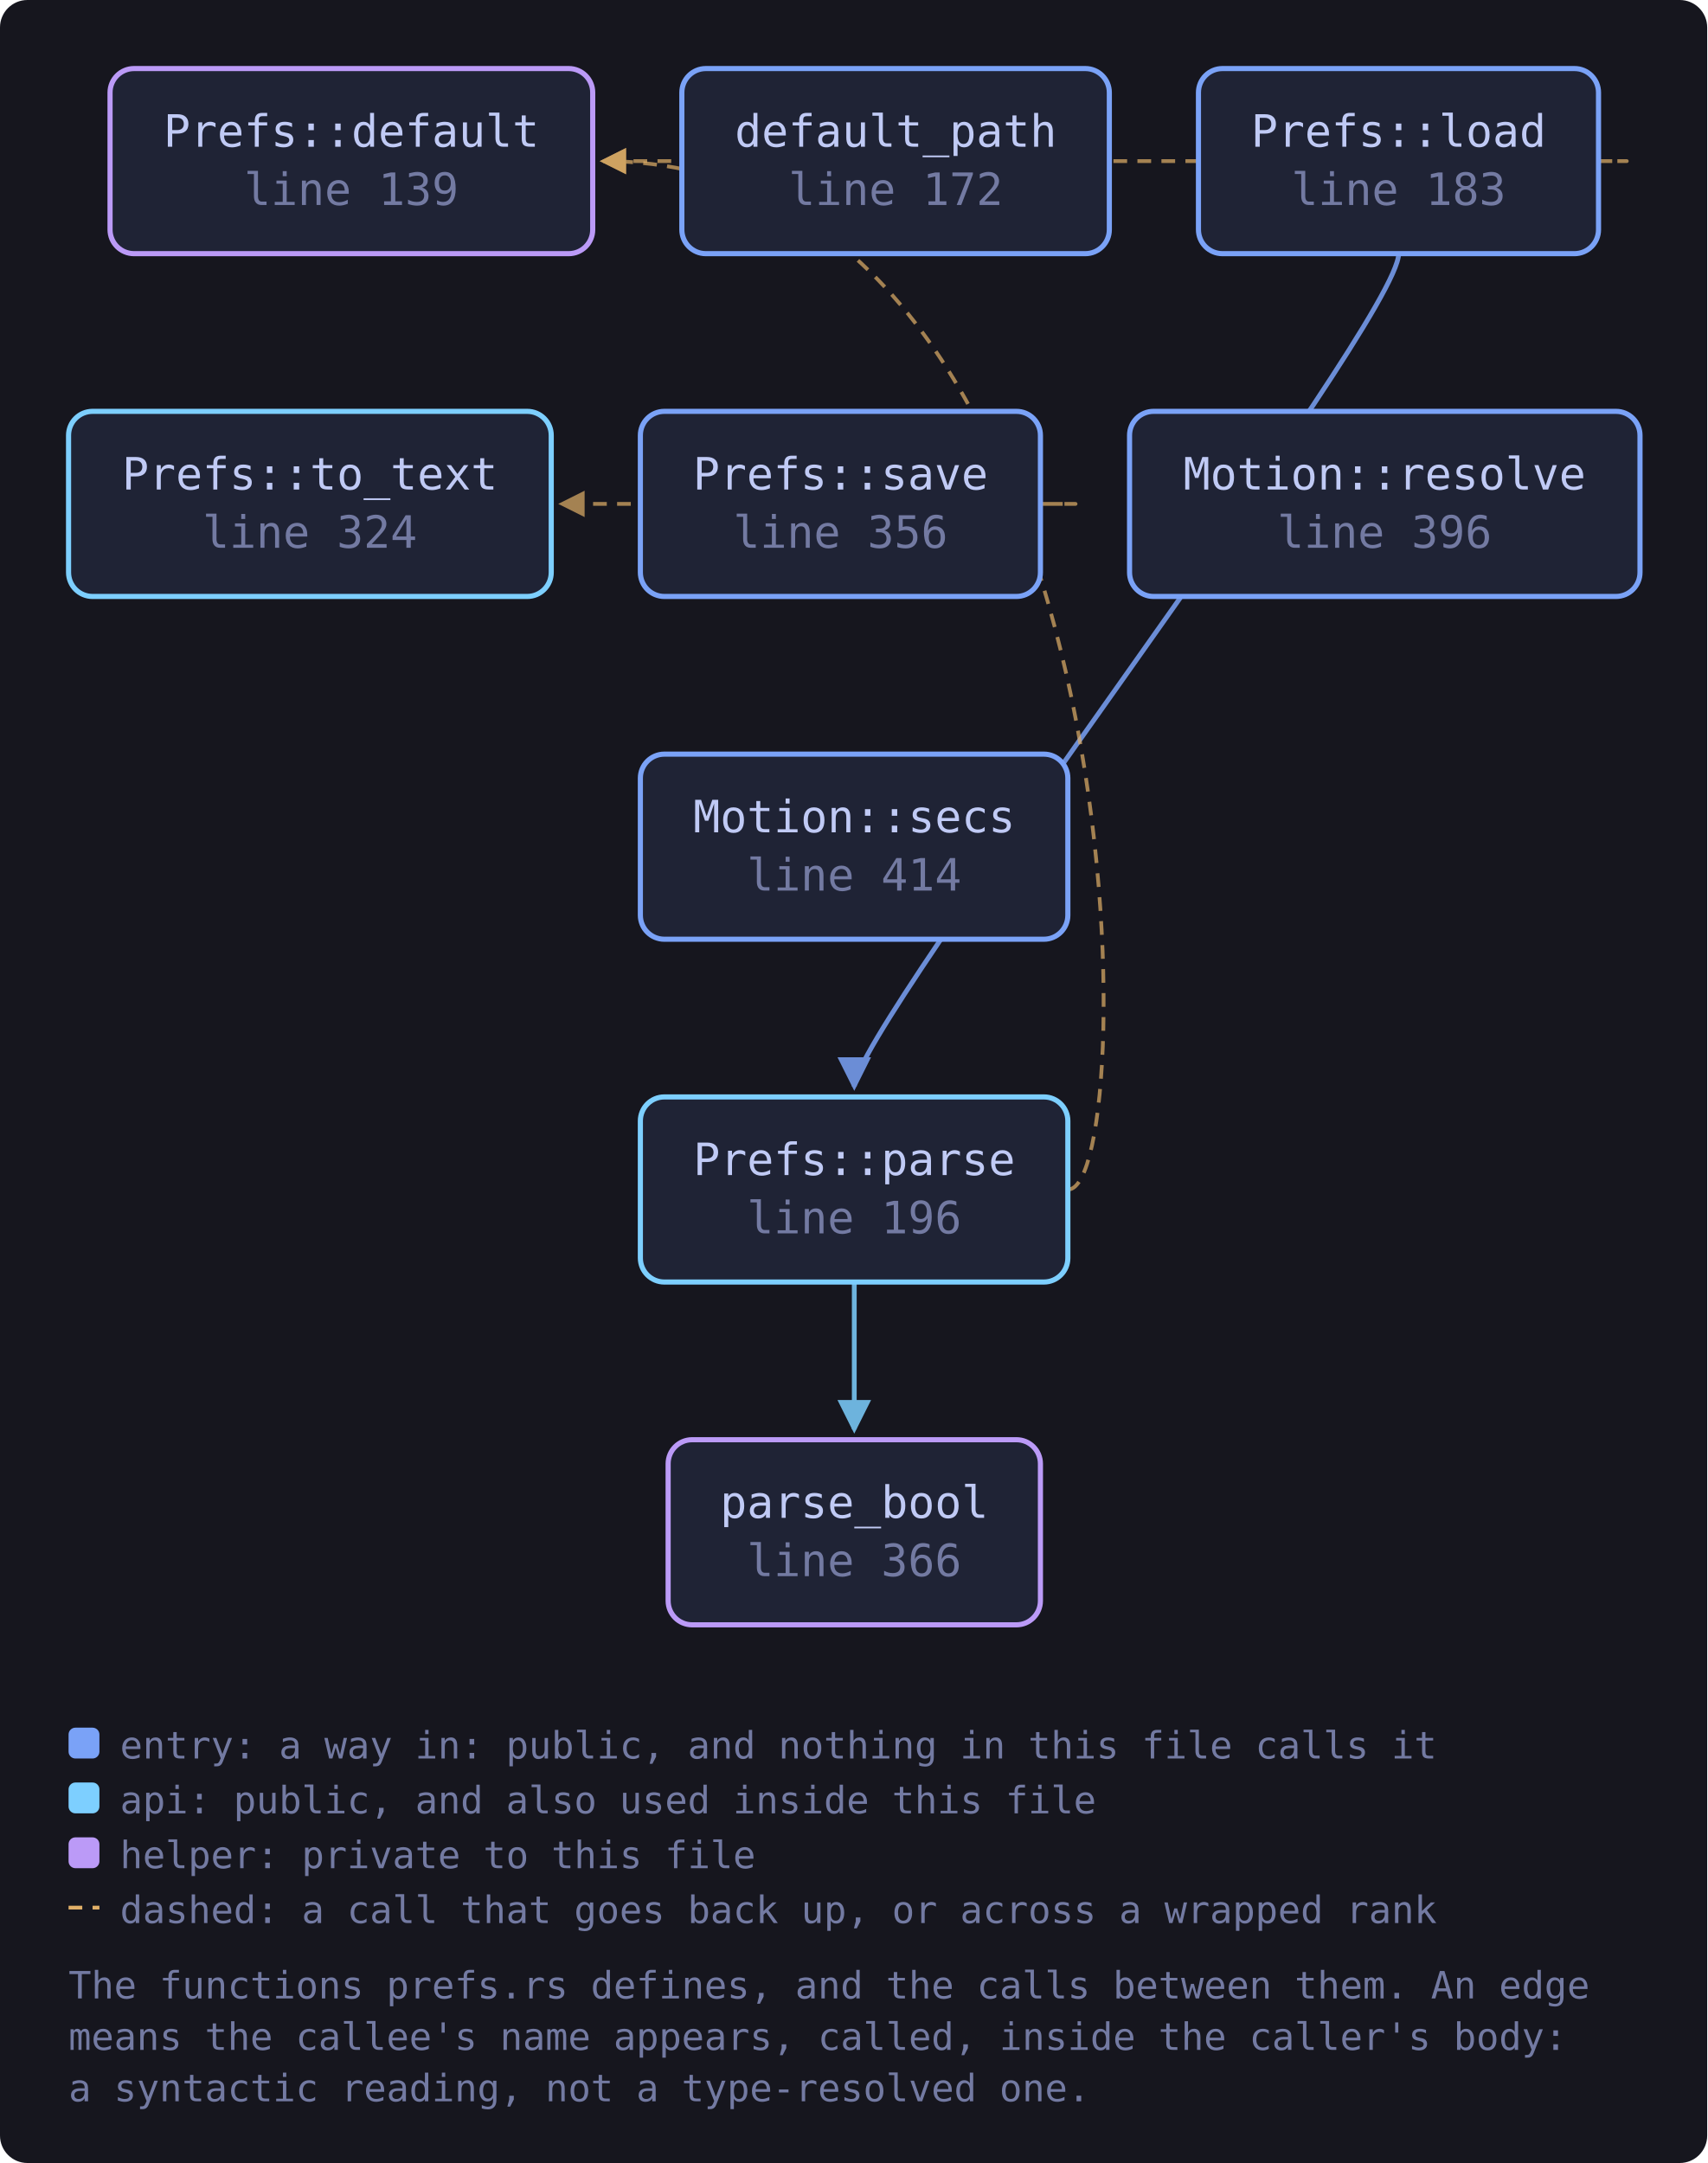
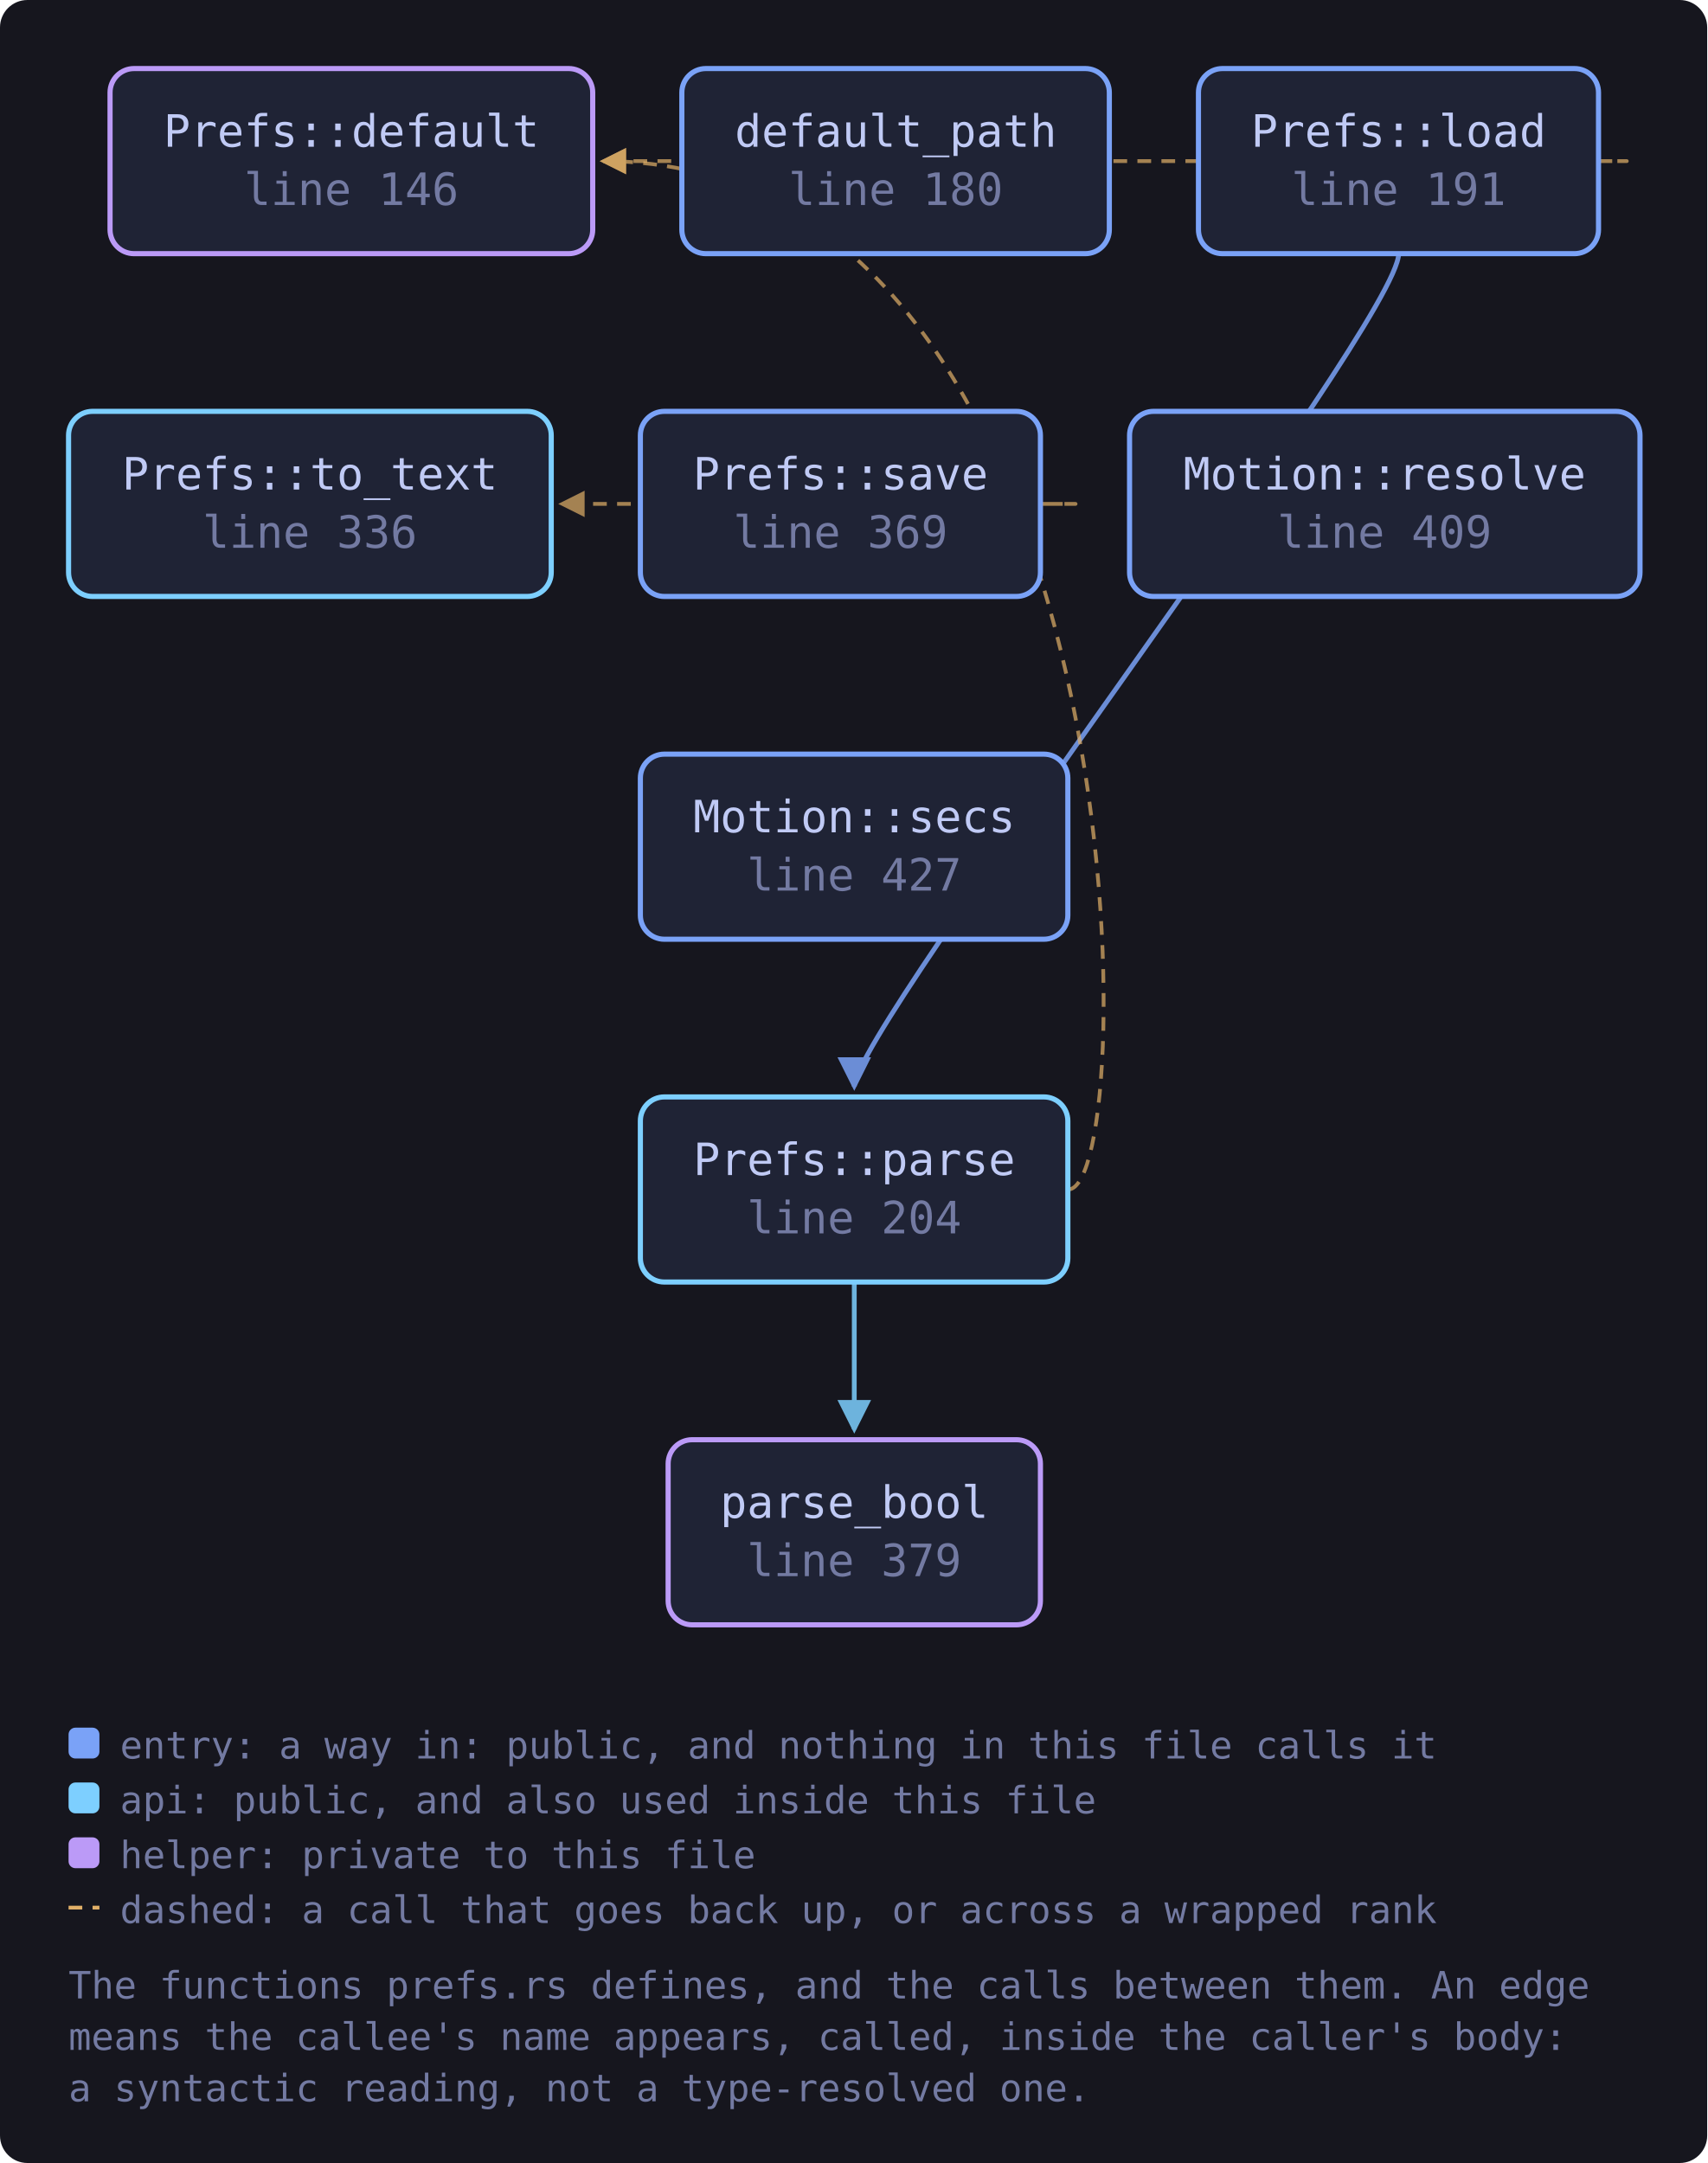
<svg xmlns="http://www.w3.org/2000/svg" viewBox="0 0 498 631" width="498" height="631" style="max-width:100%;height:auto" role="img" aria-label="flowchart">
  <defs>
    <marker id="a-muted" viewBox="0 0 8 8" refX="7" refY="4" markerWidth="7" markerHeight="7" orient="auto-start-reverse">
      <path d="M0 0 L8 4 L0 8 z" fill="var(--muted, #737aa2)" />
    </marker>
    <marker id="a-warn" viewBox="0 0 8 8" refX="7" refY="4" markerWidth="7" markerHeight="7" orient="auto-start-reverse">
      <path d="M0 0 L8 4 L0 8 z" fill="var(--warn, #e0af68)" />
    </marker>
    <marker id="a-accent" viewBox="0 0 8 8" refX="7" refY="4" markerWidth="7" markerHeight="7" orient="auto-start-reverse">
      <path d="M0 0 L8 4 L0 8 z" fill="var(--accent, #7aa2f7)" />
    </marker>
    <marker id="a-cyan" viewBox="0 0 8 8" refX="7" refY="4" markerWidth="7" markerHeight="7" orient="auto-start-reverse">
      <path d="M0 0 L8 4 L0 8 z" fill="var(--cyan, #7dcfff)" />
    </marker>
    <marker id="a-accent-2" viewBox="0 0 8 8" refX="7" refY="4" markerWidth="7" markerHeight="7" orient="auto-start-reverse">
      <path d="M0 0 L8 4 L0 8 z" fill="var(--accent-2, #bb9af7)" />
    </marker>
  </defs>
  <rect x="0" y="0" width="498" height="631" fill="var(--bg-inset, #16161e)" rx="8" />
  <path d="M466.3 47.0 C 488.3 47.0, 488.3 47.0, 175.9 47.0" fill="none" stroke="var(--warn, #e0af68)" stroke-width="1.1" opacity="0.7" stroke-dasharray="4 3" marker-end="url(#a-warn)" />
  <path d="M408.0 74.0 C 408.0 94.0, 249.2 300.0, 249.2 317.0" fill="none" stroke="var(--accent, #7aa2f7)" stroke-width="1.4" opacity="0.85" marker-end="url(#a-accent)" />
  <path d="M311.6 347.0 C 333.6 347.0, 333.6 47.0, 175.9 47.0" fill="none" stroke="var(--warn, #e0af68)" stroke-width="1.1" opacity="0.7" stroke-dasharray="4 3" marker-end="url(#a-warn)" />
  <path d="M249.2 374.0 C 249.2 394.0, 249.2 400.0, 249.2 417.0" fill="none" stroke="var(--cyan, #7dcfff)" stroke-width="1.4" opacity="0.85" marker-end="url(#a-cyan)" />
  <path d="M303.5 147.0 C 325.5 147.0, 325.5 147.0, 163.8 147.0" fill="none" stroke="var(--warn, #e0af68)" stroke-width="1.1" opacity="0.7" stroke-dasharray="4 3" marker-end="url(#a-warn)" />
-   <a href="https://github.com/tilas01/veilvoice/blob/main/crates/veilvoice-gui/src/prefs.rs#L139" target="_blank" rel="noopener noreferrer">
+   <a href="https://github.com/tilas01/veilvoice/blob/main/crates/veilvoice-gui/src/prefs.rs#L146" target="_blank" rel="noopener noreferrer">
    <rect x="32.1" y="20.0" width="140.8" height="54.0" rx="7" fill="var(--bg-soft, #1f2335)" stroke="var(--accent-2, #bb9af7)" stroke-width="1.5" />
    <text x="102.5" y="42.8" font-family="ui-monospace, SFMono-Regular, Menlo, Consolas, monospace" font-size="13" fill="var(--fg, #c0caf5)" text-anchor="middle">Prefs::default</text>
-     <text x="102.5" y="59.8" font-family="ui-monospace, SFMono-Regular, Menlo, Consolas, monospace" font-size="13" fill="var(--muted, #737aa2)" text-anchor="middle">line 139</text>
+     <text x="102.5" y="59.8" font-family="ui-monospace, SFMono-Regular, Menlo, Consolas, monospace" font-size="13" fill="var(--muted, #737aa2)" text-anchor="middle">line 146</text>
  </a>
-   <a href="https://github.com/tilas01/veilvoice/blob/main/crates/veilvoice-gui/src/prefs.rs#L172" target="_blank" rel="noopener noreferrer">
+   <a href="https://github.com/tilas01/veilvoice/blob/main/crates/veilvoice-gui/src/prefs.rs#L180" target="_blank" rel="noopener noreferrer">
    <rect x="198.9" y="20.0" width="124.7" height="54.0" rx="7" fill="var(--bg-soft, #1f2335)" stroke="var(--accent, #7aa2f7)" stroke-width="1.5" />
    <text x="261.3" y="42.8" font-family="ui-monospace, SFMono-Regular, Menlo, Consolas, monospace" font-size="13" fill="var(--fg, #c0caf5)" text-anchor="middle">default_path</text>
-     <text x="261.3" y="59.8" font-family="ui-monospace, SFMono-Regular, Menlo, Consolas, monospace" font-size="13" fill="var(--muted, #737aa2)" text-anchor="middle">line 172</text>
+     <text x="261.3" y="59.8" font-family="ui-monospace, SFMono-Regular, Menlo, Consolas, monospace" font-size="13" fill="var(--muted, #737aa2)" text-anchor="middle">line 180</text>
  </a>
-   <a href="https://github.com/tilas01/veilvoice/blob/main/crates/veilvoice-gui/src/prefs.rs#L183" target="_blank" rel="noopener noreferrer">
+   <a href="https://github.com/tilas01/veilvoice/blob/main/crates/veilvoice-gui/src/prefs.rs#L191" target="_blank" rel="noopener noreferrer">
    <rect x="349.6" y="20.0" width="116.7" height="54.0" rx="7" fill="var(--bg-soft, #1f2335)" stroke="var(--accent, #7aa2f7)" stroke-width="1.5" />
    <text x="408.0" y="42.8" font-family="ui-monospace, SFMono-Regular, Menlo, Consolas, monospace" font-size="13" fill="var(--fg, #c0caf5)" text-anchor="middle">Prefs::load</text>
-     <text x="408.0" y="59.8" font-family="ui-monospace, SFMono-Regular, Menlo, Consolas, monospace" font-size="13" fill="var(--muted, #737aa2)" text-anchor="middle">line 183</text>
+     <text x="408.0" y="59.8" font-family="ui-monospace, SFMono-Regular, Menlo, Consolas, monospace" font-size="13" fill="var(--muted, #737aa2)" text-anchor="middle">line 191</text>
  </a>
-   <a href="https://github.com/tilas01/veilvoice/blob/main/crates/veilvoice-gui/src/prefs.rs#L196" target="_blank" rel="noopener noreferrer">
+   <a href="https://github.com/tilas01/veilvoice/blob/main/crates/veilvoice-gui/src/prefs.rs#L204" target="_blank" rel="noopener noreferrer">
    <rect x="186.8" y="320.0" width="124.7" height="54.0" rx="7" fill="var(--bg-soft, #1f2335)" stroke="var(--cyan, #7dcfff)" stroke-width="1.5" />
    <text x="249.2" y="342.8" font-family="ui-monospace, SFMono-Regular, Menlo, Consolas, monospace" font-size="13" fill="var(--fg, #c0caf5)" text-anchor="middle">Prefs::parse</text>
-     <text x="249.2" y="359.8" font-family="ui-monospace, SFMono-Regular, Menlo, Consolas, monospace" font-size="13" fill="var(--muted, #737aa2)" text-anchor="middle">line 196</text>
+     <text x="249.2" y="359.8" font-family="ui-monospace, SFMono-Regular, Menlo, Consolas, monospace" font-size="13" fill="var(--muted, #737aa2)" text-anchor="middle">line 204</text>
  </a>
-   <a href="https://github.com/tilas01/veilvoice/blob/main/crates/veilvoice-gui/src/prefs.rs#L324" target="_blank" rel="noopener noreferrer">
+   <a href="https://github.com/tilas01/veilvoice/blob/main/crates/veilvoice-gui/src/prefs.rs#L336" target="_blank" rel="noopener noreferrer">
    <rect x="20.0" y="120.0" width="140.8" height="54.0" rx="7" fill="var(--bg-soft, #1f2335)" stroke="var(--cyan, #7dcfff)" stroke-width="1.5" />
    <text x="90.4" y="142.8" font-family="ui-monospace, SFMono-Regular, Menlo, Consolas, monospace" font-size="13" fill="var(--fg, #c0caf5)" text-anchor="middle">Prefs::to_text</text>
-     <text x="90.4" y="159.8" font-family="ui-monospace, SFMono-Regular, Menlo, Consolas, monospace" font-size="13" fill="var(--muted, #737aa2)" text-anchor="middle">line 324</text>
+     <text x="90.4" y="159.8" font-family="ui-monospace, SFMono-Regular, Menlo, Consolas, monospace" font-size="13" fill="var(--muted, #737aa2)" text-anchor="middle">line 336</text>
  </a>
-   <a href="https://github.com/tilas01/veilvoice/blob/main/crates/veilvoice-gui/src/prefs.rs#L356" target="_blank" rel="noopener noreferrer">
+   <a href="https://github.com/tilas01/veilvoice/blob/main/crates/veilvoice-gui/src/prefs.rs#L369" target="_blank" rel="noopener noreferrer">
    <rect x="186.8" y="120.0" width="116.7" height="54.0" rx="7" fill="var(--bg-soft, #1f2335)" stroke="var(--accent, #7aa2f7)" stroke-width="1.5" />
    <text x="245.2" y="142.8" font-family="ui-monospace, SFMono-Regular, Menlo, Consolas, monospace" font-size="13" fill="var(--fg, #c0caf5)" text-anchor="middle">Prefs::save</text>
-     <text x="245.2" y="159.8" font-family="ui-monospace, SFMono-Regular, Menlo, Consolas, monospace" font-size="13" fill="var(--muted, #737aa2)" text-anchor="middle">line 356</text>
+     <text x="245.2" y="159.8" font-family="ui-monospace, SFMono-Regular, Menlo, Consolas, monospace" font-size="13" fill="var(--muted, #737aa2)" text-anchor="middle">line 369</text>
  </a>
-   <a href="https://github.com/tilas01/veilvoice/blob/main/crates/veilvoice-gui/src/prefs.rs#L366" target="_blank" rel="noopener noreferrer">
+   <a href="https://github.com/tilas01/veilvoice/blob/main/crates/veilvoice-gui/src/prefs.rs#L379" target="_blank" rel="noopener noreferrer">
    <rect x="194.9" y="420.0" width="108.6" height="54.0" rx="7" fill="var(--bg-soft, #1f2335)" stroke="var(--accent-2, #bb9af7)" stroke-width="1.5" />
    <text x="249.2" y="442.8" font-family="ui-monospace, SFMono-Regular, Menlo, Consolas, monospace" font-size="13" fill="var(--fg, #c0caf5)" text-anchor="middle">parse_bool</text>
-     <text x="249.2" y="459.8" font-family="ui-monospace, SFMono-Regular, Menlo, Consolas, monospace" font-size="13" fill="var(--muted, #737aa2)" text-anchor="middle">line 366</text>
+     <text x="249.2" y="459.8" font-family="ui-monospace, SFMono-Regular, Menlo, Consolas, monospace" font-size="13" fill="var(--muted, #737aa2)" text-anchor="middle">line 379</text>
  </a>
-   <a href="https://github.com/tilas01/veilvoice/blob/main/crates/veilvoice-gui/src/prefs.rs#L396" target="_blank" rel="noopener noreferrer">
+   <a href="https://github.com/tilas01/veilvoice/blob/main/crates/veilvoice-gui/src/prefs.rs#L409" target="_blank" rel="noopener noreferrer">
    <rect x="329.5" y="120.0" width="148.9" height="54.0" rx="7" fill="var(--bg-soft, #1f2335)" stroke="var(--accent, #7aa2f7)" stroke-width="1.5" />
    <text x="403.9" y="142.8" font-family="ui-monospace, SFMono-Regular, Menlo, Consolas, monospace" font-size="13" fill="var(--fg, #c0caf5)" text-anchor="middle">Motion::resolve</text>
-     <text x="403.9" y="159.8" font-family="ui-monospace, SFMono-Regular, Menlo, Consolas, monospace" font-size="13" fill="var(--muted, #737aa2)" text-anchor="middle">line 396</text>
+     <text x="403.9" y="159.8" font-family="ui-monospace, SFMono-Regular, Menlo, Consolas, monospace" font-size="13" fill="var(--muted, #737aa2)" text-anchor="middle">line 409</text>
  </a>
-   <a href="https://github.com/tilas01/veilvoice/blob/main/crates/veilvoice-gui/src/prefs.rs#L414" target="_blank" rel="noopener noreferrer">
+   <a href="https://github.com/tilas01/veilvoice/blob/main/crates/veilvoice-gui/src/prefs.rs#L427" target="_blank" rel="noopener noreferrer">
    <rect x="186.8" y="220.0" width="124.7" height="54.0" rx="7" fill="var(--bg-soft, #1f2335)" stroke="var(--accent, #7aa2f7)" stroke-width="1.5" />
    <text x="249.2" y="242.8" font-family="ui-monospace, SFMono-Regular, Menlo, Consolas, monospace" font-size="13" fill="var(--fg, #c0caf5)" text-anchor="middle">Motion::secs</text>
-     <text x="249.2" y="259.8" font-family="ui-monospace, SFMono-Regular, Menlo, Consolas, monospace" font-size="13" fill="var(--muted, #737aa2)" text-anchor="middle">line 414</text>
+     <text x="249.2" y="259.8" font-family="ui-monospace, SFMono-Regular, Menlo, Consolas, monospace" font-size="13" fill="var(--muted, #737aa2)" text-anchor="middle">line 427</text>
  </a>
  <rect x="20.0" y="504.0" width="9" height="9" rx="2" fill="var(--accent, #7aa2f7)" />
  <text x="35.0" y="513.0" font-family="ui-monospace, SFMono-Regular, Menlo, Consolas, monospace" font-size="11" fill="var(--muted, #737aa2)">entry: a way in: public, and nothing in this file calls it</text>
  <rect x="20.0" y="520.0" width="9" height="9" rx="2" fill="var(--cyan, #7dcfff)" />
  <text x="35.0" y="529.0" font-family="ui-monospace, SFMono-Regular, Menlo, Consolas, monospace" font-size="11" fill="var(--muted, #737aa2)">api: public, and also used inside this file</text>
  <rect x="20.0" y="536.0" width="9" height="9" rx="2" fill="var(--accent-2, #bb9af7)" />
  <text x="35.0" y="545.0" font-family="ui-monospace, SFMono-Regular, Menlo, Consolas, monospace" font-size="11" fill="var(--muted, #737aa2)">helper: private to this file</text>
  <path d="M20.0 556.5 L29.0 556.5" stroke="var(--warn, #e0af68)" stroke-width="1.1" stroke-dasharray="4 3" />
  <text x="35.0" y="561.0" font-family="ui-monospace, SFMono-Regular, Menlo, Consolas, monospace" font-size="11" fill="var(--muted, #737aa2)">dashed: a call that goes back up, or across a wrapped rank</text>
  <text x="20.0" y="583.0" font-family="ui-monospace, SFMono-Regular, Menlo, Consolas, monospace" font-size="11" fill="var(--muted, #737aa2)">The functions prefs.rs defines, and the calls between them. An edge</text>
  <text x="20.0" y="598.0" font-family="ui-monospace, SFMono-Regular, Menlo, Consolas, monospace" font-size="11" fill="var(--muted, #737aa2)">means the callee's name appears, called, inside the caller's body:</text>
  <text x="20.0" y="613.0" font-family="ui-monospace, SFMono-Regular, Menlo, Consolas, monospace" font-size="11" fill="var(--muted, #737aa2)">a syntactic reading, not a type-resolved one.</text>
</svg>
